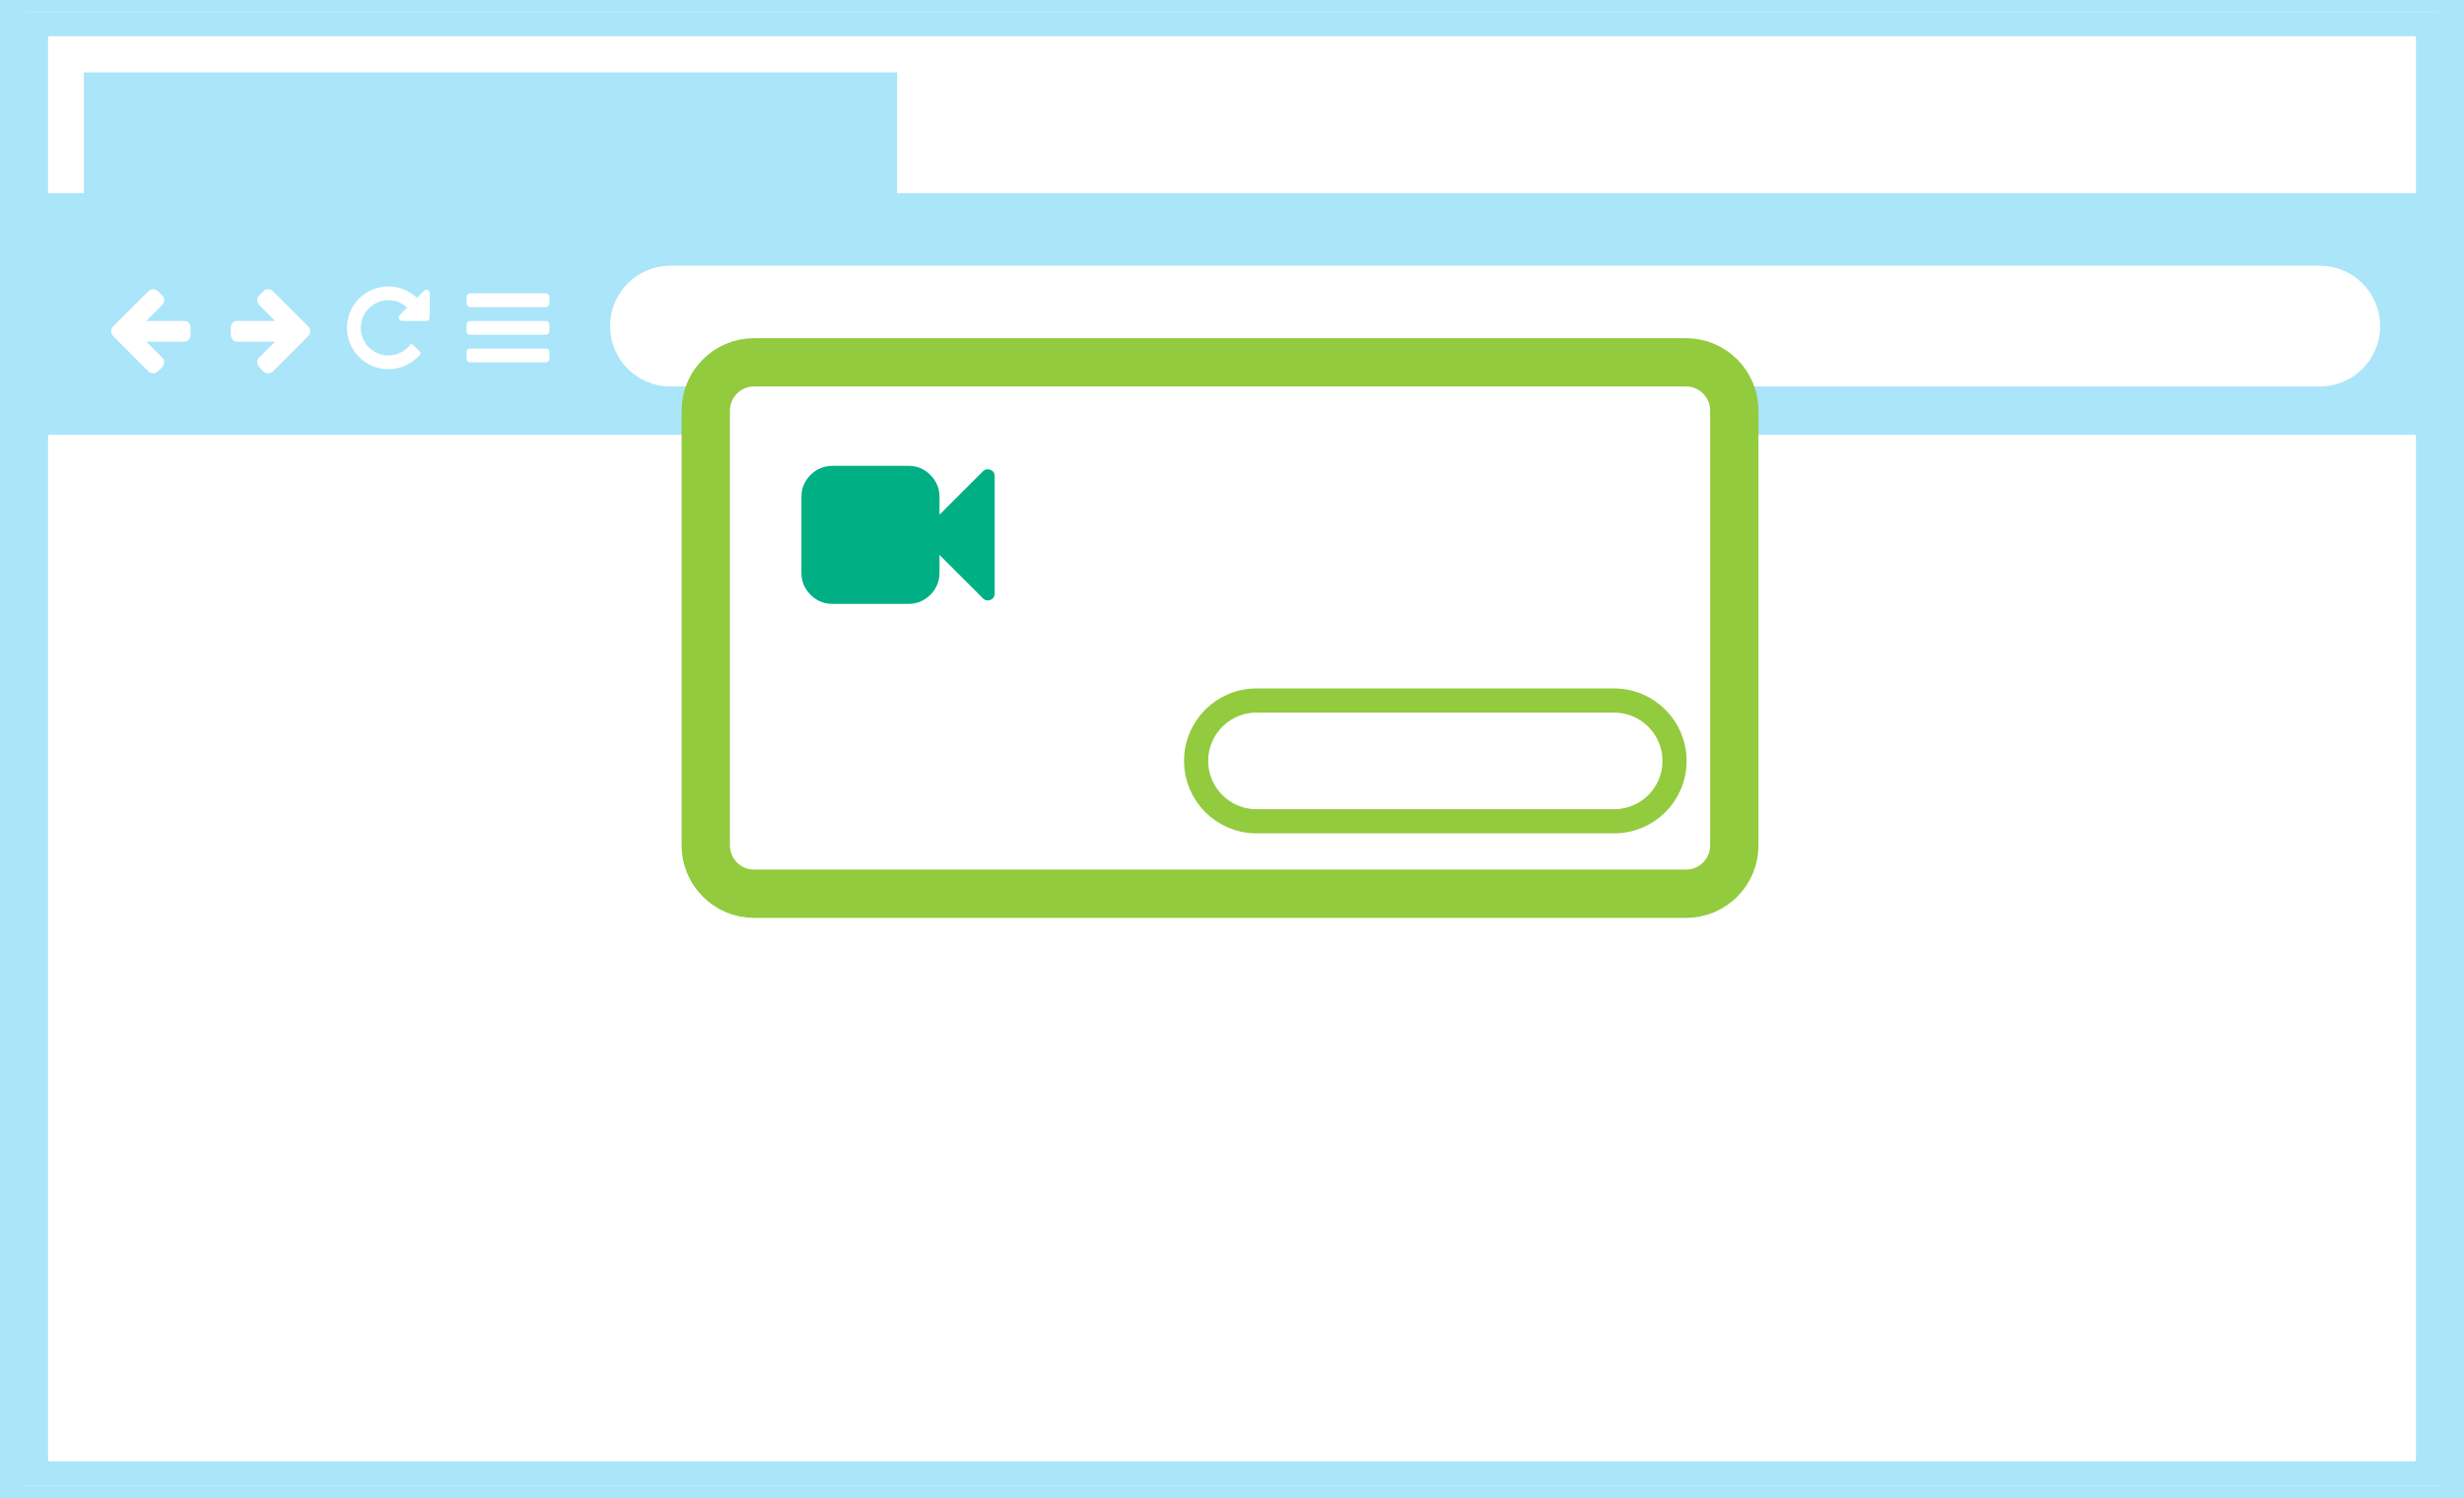
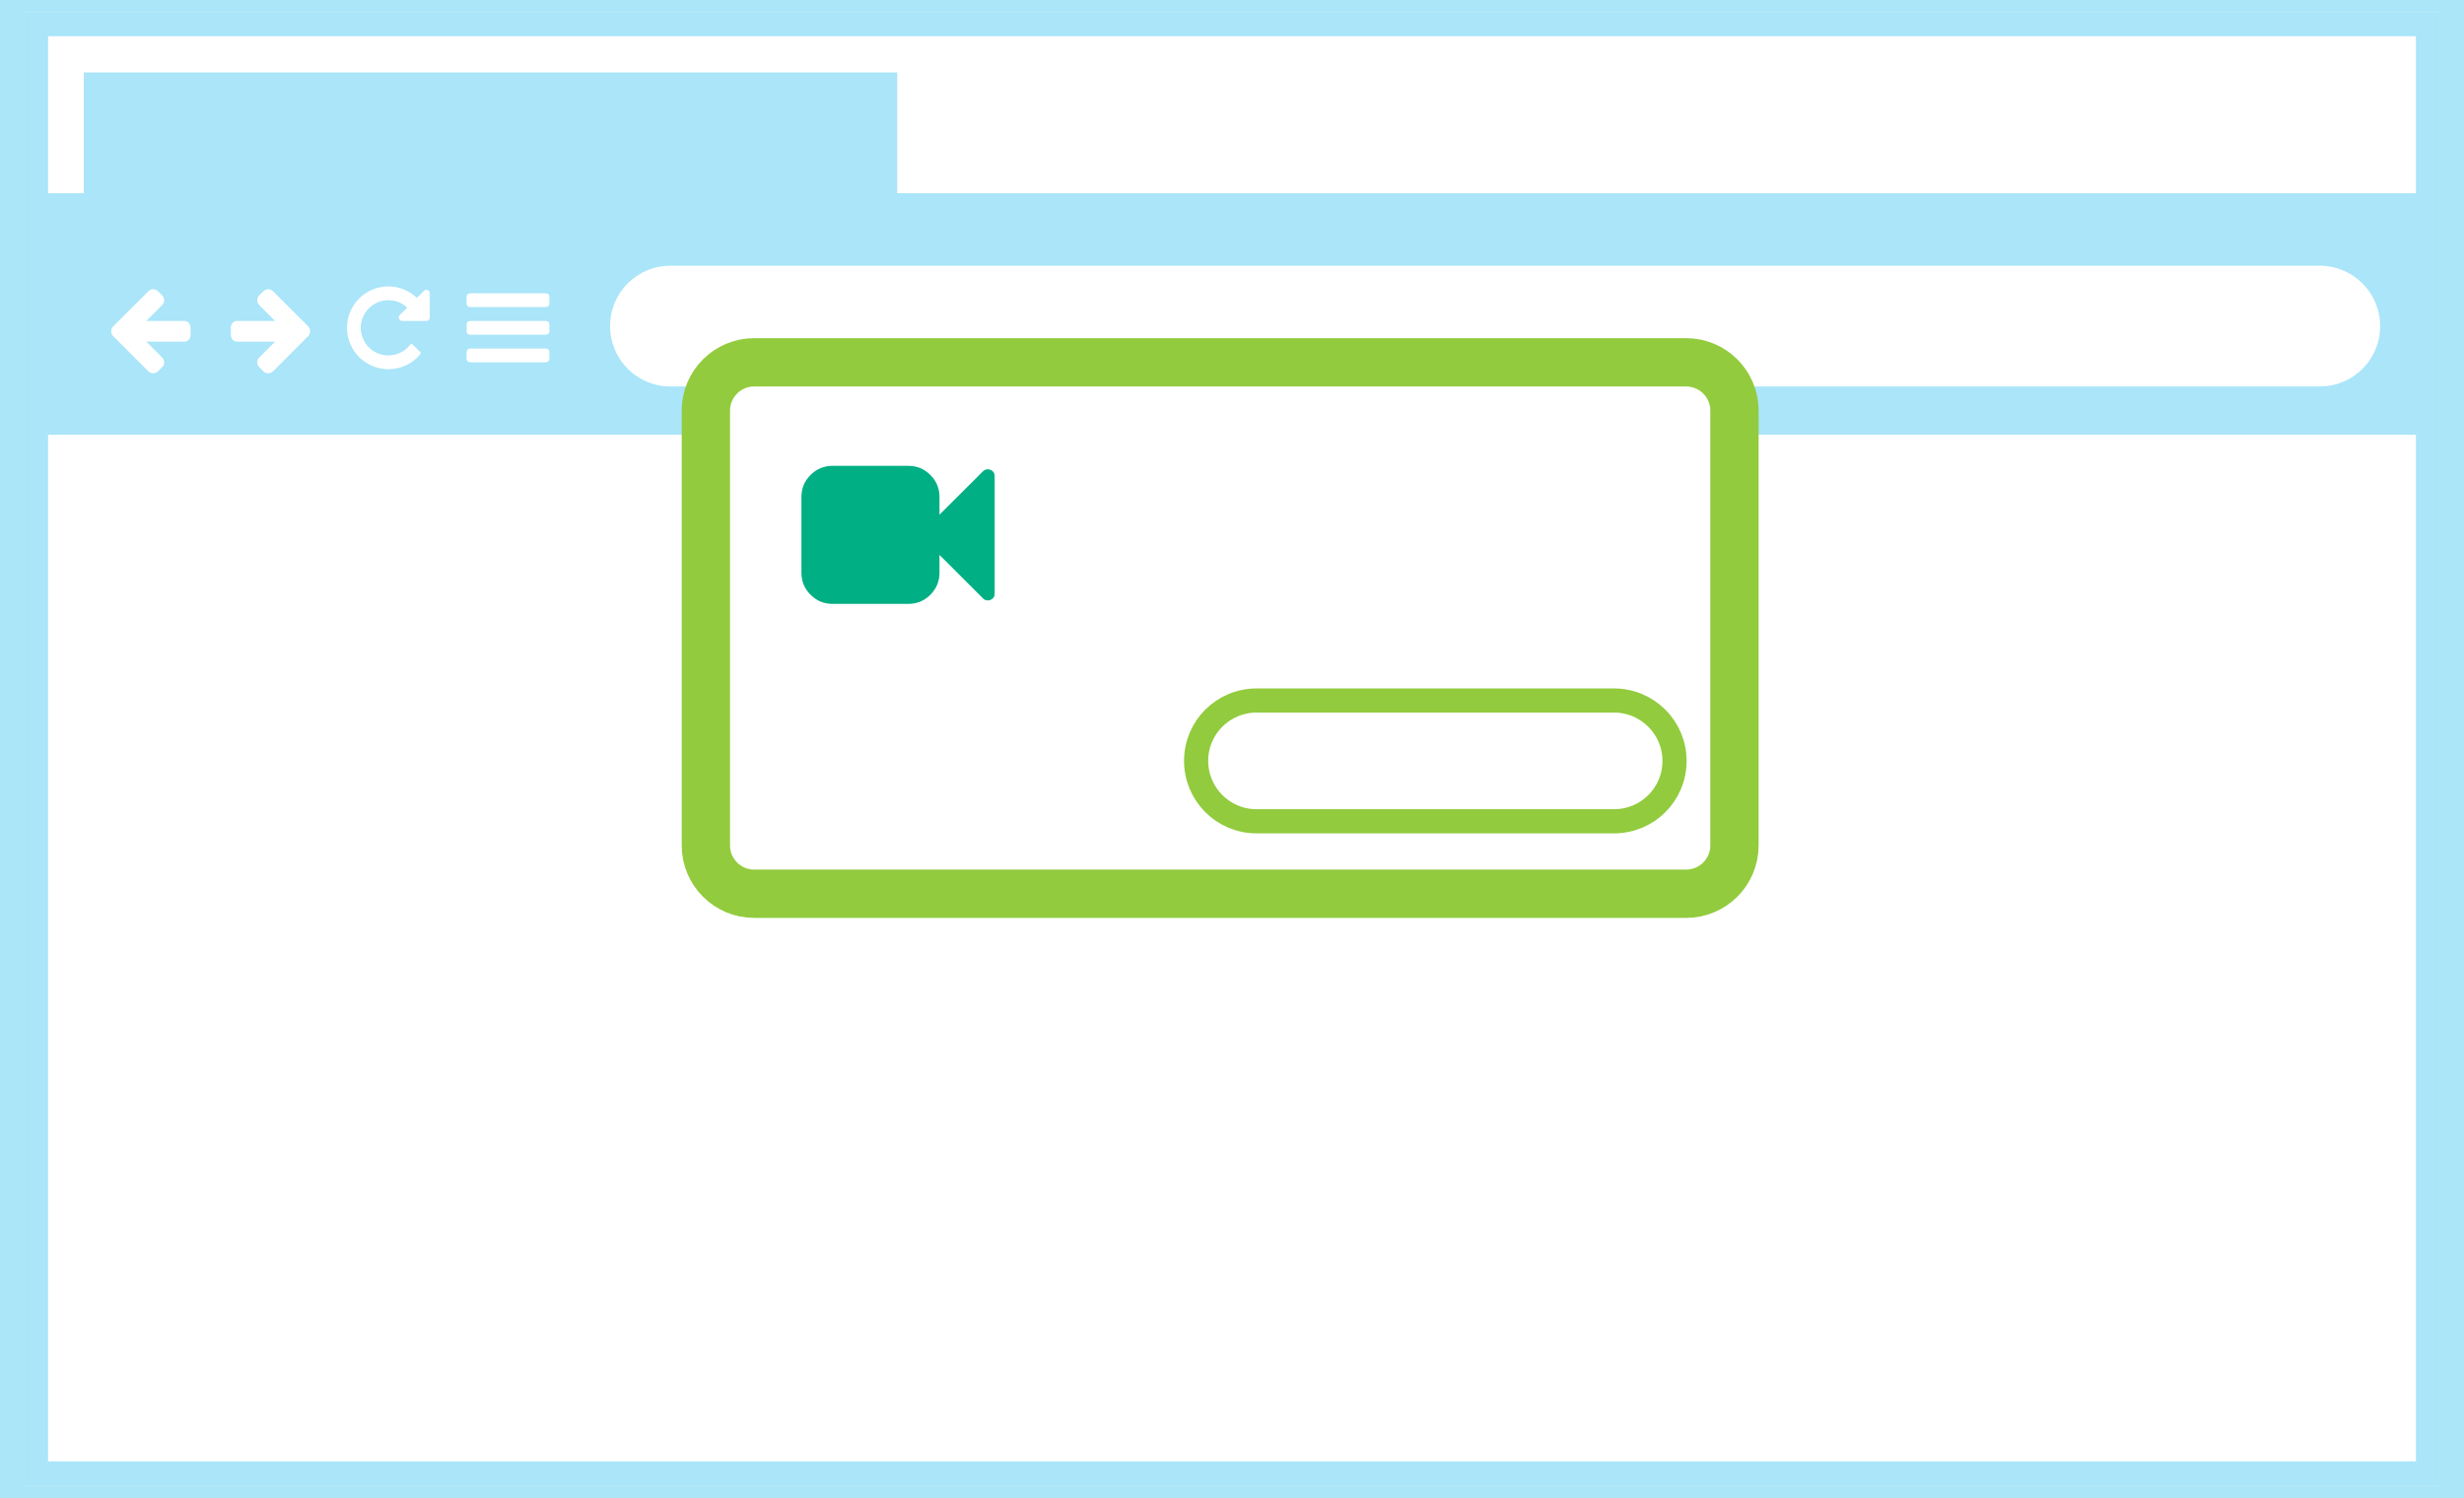
- <svg xmlns="http://www.w3.org/2000/svg" width="102px" height="62px" viewBox="0 0 102 62" version="1.1">
-   <g stroke="none" stroke-width="1" fill="none" fill-rule="evenodd">
-     <g transform="translate(0.5, 0)">
-       <rect stroke="#AAE5F9" fill="#FFFFFF" x="0.99" y="1" width="99.02" height="60" />
-       <rect fill="#AAE5F9" x="2.971" y="3" width="33.667" height="13" />
-       <rect fill="#AAE5F9" x="0.99" y="8" width="99.02" height="10" />
-       <path d="M27.256,11 C25.875,11 24.755,12.11 24.755,13.5 L24.755,13.5 C24.755,14.881 25.869,16 27.254,16 L46.917,16 L95.528,16 C96.91,16 98.029,14.89 98.029,13.5 L98.029,13.5 C98.029,12.119 96.908,11 95.528,11 L27.256,11 Z" fill="#FFFFFF" />
-       <rect stroke="#92CB3E" stroke-width="2" fill="#FFFFFF" x="28.716" y="15" width="42.578" height="22" rx="2" />
-       <path d="M51.523,29 C50.138,29 49.015,30.11 49.015,31.5 L49.015,31.5 C49.015,32.881 50.133,34 51.512,34 L55.005,34 L66.316,34 C67.698,34 68.819,32.89 68.819,31.5 L68.819,31.5 C68.819,30.119 67.697,29 66.31,29 L51.523,29 Z" stroke="#92CB3E" fill="#FFFFFF" />
-       <rect stroke="#ABE6F8" x="0" y="0" width="101" height="62" />
-       <path d="M40.676,19.714 L40.676,24.571 C40.676,24.696 40.618,24.784 40.502,24.835 C40.464,24.85 40.426,24.857 40.391,24.857 C40.31,24.857 40.243,24.829 40.19,24.772 L38.391,22.973 L38.391,23.714 C38.391,24.068 38.265,24.371 38.014,24.623 C37.762,24.874 37.459,25 37.105,25 L33.962,25 C33.608,25 33.305,24.874 33.054,24.623 C32.802,24.371 32.676,24.068 32.676,23.714 L32.676,20.571 C32.676,20.217 32.802,19.914 33.054,19.663 C33.305,19.411 33.608,19.286 33.962,19.286 L37.105,19.286 C37.459,19.286 37.762,19.411 38.014,19.663 C38.265,19.914 38.391,20.217 38.391,20.571 L38.391,21.308 L40.19,19.513 C40.243,19.457 40.31,19.429 40.391,19.429 C40.426,19.429 40.464,19.436 40.502,19.451 C40.618,19.501 40.676,19.589 40.676,19.714 L40.676,19.714 Z" fill="#00AF84" />
-       <path d="M22.242,14.571 L22.242,14.857 C22.242,14.896 22.228,14.929 22.2,14.958 C22.172,14.986 22.138,15 22.099,15 L18.957,15 C18.918,15 18.884,14.986 18.856,14.958 C18.828,14.929 18.814,14.896 18.814,14.857 L18.814,14.571 C18.814,14.533 18.828,14.499 18.856,14.471 C18.884,14.443 18.918,14.429 18.957,14.429 L22.099,14.429 C22.138,14.429 22.172,14.443 22.2,14.471 C22.228,14.499 22.242,14.533 22.242,14.571 L22.242,14.571 Z M22.242,13.429 L22.242,13.714 C22.242,13.753 22.228,13.786 22.2,13.815 C22.172,13.843 22.138,13.857 22.099,13.857 L18.957,13.857 C18.918,13.857 18.884,13.843 18.856,13.815 C18.828,13.786 18.814,13.753 18.814,13.714 L18.814,13.429 C18.814,13.39 18.828,13.356 18.856,13.328 C18.884,13.3 18.918,13.286 18.957,13.286 L22.099,13.286 C22.138,13.286 22.172,13.3 22.2,13.328 C22.228,13.356 22.242,13.39 22.242,13.429 L22.242,13.429 Z M22.242,12.286 L22.242,12.571 C22.242,12.61 22.228,12.644 22.2,12.672 C22.172,12.7 22.138,12.714 22.099,12.714 L18.957,12.714 C18.918,12.714 18.884,12.7 18.856,12.672 C18.828,12.644 18.814,12.61 18.814,12.571 L18.814,12.286 C18.814,12.247 18.828,12.214 18.856,12.185 C18.884,12.157 18.918,12.143 18.957,12.143 L22.099,12.143 C22.138,12.143 22.172,12.157 22.2,12.185 C22.228,12.214 22.242,12.247 22.242,12.286 L22.242,12.286 Z" fill="#FFFFFF" />
-       <path d="M7.389,13.571 L7.389,13.857 C7.389,13.936 7.365,14.003 7.317,14.059 C7.268,14.115 7.206,14.143 7.128,14.143 L5.557,14.143 L6.211,14.799 C6.267,14.853 6.296,14.92 6.296,15 C6.296,15.08 6.267,15.147 6.211,15.201 L6.043,15.371 C5.988,15.426 5.921,15.453 5.842,15.453 C5.765,15.453 5.697,15.426 5.639,15.371 L4.186,13.915 C4.131,13.86 4.104,13.793 4.104,13.714 C4.104,13.637 4.131,13.569 4.186,13.511 L5.639,12.06 C5.696,12.004 5.764,11.975 5.842,11.975 C5.92,11.975 5.987,12.004 6.043,12.06 L6.211,12.225 C6.267,12.282 6.296,12.35 6.296,12.429 C6.296,12.507 6.267,12.575 6.211,12.632 L5.557,13.286 L7.128,13.286 C7.206,13.286 7.268,13.314 7.317,13.369 C7.365,13.425 7.389,13.493 7.389,13.571 L7.389,13.571 Z" fill="#FFFFFF" />
-       <path d="M12.34,13.571 L12.34,13.857 C12.34,13.936 12.316,14.003 12.268,14.059 C12.219,14.115 12.157,14.143 12.079,14.143 L10.508,14.143 L11.162,14.799 C11.218,14.853 11.247,14.92 11.247,15 C11.247,15.08 11.218,15.147 11.162,15.201 L10.994,15.371 C10.939,15.426 10.872,15.453 10.793,15.453 C10.716,15.453 10.648,15.426 10.59,15.371 L9.137,13.915 C9.082,13.86 9.055,13.793 9.055,13.714 C9.055,13.637 9.082,13.569 9.137,13.511 L10.59,12.06 C10.647,12.004 10.715,11.975 10.793,11.975 C10.871,11.975 10.938,12.004 10.994,12.06 L11.162,12.225 C11.218,12.282 11.247,12.35 11.247,12.429 C11.247,12.507 11.218,12.575 11.162,12.632 L10.508,13.286 L12.079,13.286 C12.157,13.286 12.219,13.314 12.268,13.369 C12.316,13.425 12.34,13.493 12.34,13.571 L12.34,13.571 Z" fill="#FFFFFF" transform="translate(10.69748, 13.71429) scale(-1, 1) translate(-10.69748, -13.71429) " />
-       <path d="M17.291,12.143 L17.291,13.143 C17.291,13.182 17.277,13.215 17.249,13.243 C17.221,13.272 17.187,13.286 17.148,13.286 L16.148,13.286 C16.086,13.286 16.042,13.256 16.017,13.196 C15.991,13.138 16.002,13.087 16.048,13.042 L16.356,12.734 C16.136,12.531 15.876,12.429 15.577,12.429 C15.422,12.429 15.275,12.459 15.134,12.519 C14.993,12.579 14.872,12.661 14.769,12.763 C14.666,12.866 14.585,12.988 14.525,13.128 C14.464,13.269 14.434,13.417 14.434,13.571 C14.434,13.726 14.464,13.874 14.525,14.015 C14.585,14.155 14.666,14.277 14.769,14.379 C14.872,14.482 14.993,14.564 15.134,14.624 C15.275,14.684 15.422,14.714 15.577,14.714 C15.754,14.714 15.922,14.676 16.079,14.598 C16.237,14.521 16.37,14.411 16.479,14.27 C16.489,14.255 16.506,14.246 16.53,14.243 C16.551,14.243 16.57,14.25 16.586,14.263 L16.892,14.571 C16.905,14.583 16.912,14.599 16.913,14.617 C16.914,14.636 16.908,14.653 16.896,14.667 C16.734,14.864 16.538,15.016 16.307,15.124 C16.076,15.232 15.833,15.286 15.577,15.286 C15.345,15.286 15.123,15.24 14.912,15.15 C14.701,15.059 14.518,14.937 14.365,14.783 C14.212,14.63 14.09,14.448 13.999,14.237 C13.908,14.025 13.863,13.804 13.863,13.571 C13.863,13.339 13.908,13.118 13.999,12.906 C14.09,12.695 14.212,12.513 14.365,12.359 C14.518,12.206 14.701,12.084 14.912,11.993 C15.123,11.903 15.345,11.857 15.577,11.857 C15.796,11.857 16.007,11.898 16.212,11.981 C16.417,12.064 16.599,12.18 16.758,12.33 L17.048,12.042 C17.091,11.996 17.143,11.986 17.204,12.011 C17.262,12.036 17.291,12.08 17.291,12.143 L17.291,12.143 Z" fill="#FFFFFF" />
+ <svg xmlns="http://www.w3.org/2000/svg" width="102px" height="62px" viewBox="0 0 102 62">
+   <g stroke="none" fill="none" fill-rule="evenodd">
+     <g transform="translate(0.5,0.0)">
+       <rect stroke="#aae5f9" fill="#fff" x="0.99" y="1" width="99.02" height="60" />
+       <rect fill="#aae5f9" x="2.97" y="3" width="33.67" height="13" />
+       <rect fill="#aae5f9" x="0.99" y="8" width="99.02" height="10" />
+       <path fill="#fff" d="M27.256,11 C25.875,11 24.755,12.11 24.755,13.5 L24.755,13.5 C24.755,14.881 25.869,16 27.254,16 L46.917,16 L95.528,16 C96.91,16 98.029,14.89 98.029,13.5 L98.029,13.5 C98.029,12.119 96.908,11 95.528,11 L27.256,11 Z" />
+       <rect stroke="#92cb3e" stroke-width="2" fill="#fff" x="28.72" y="15" width="42.58" height="22" rx="2" />
+       <path stroke="#92cb3e" fill="#fff" d="M51.523,29 C50.138,29 49.015,30.11 49.015,31.5 L49.015,31.5 C49.015,32.881 50.133,34 51.512,34 L55.005,34 L66.316,34 C67.698,34 68.819,32.89 68.819,31.5 L68.819,31.5 C68.819,30.119 67.697,29 66.31,29 L51.523,29 Z" />
+       <rect stroke="#abe6f8" width="101" height="62" />
+       <path fill="#00af84" d="M40.676,19.714 L40.676,24.571 C40.676,24.696 40.618,24.784 40.502,24.835 C40.464,24.85 40.426,24.857 40.391,24.857 C40.31,24.857 40.243,24.829 40.19,24.772 L38.391,22.973 L38.391,23.714 C38.391,24.068 38.265,24.371 38.014,24.623 C37.762,24.874 37.459,25 37.105,25 L33.962,25 C33.608,25 33.305,24.874 33.054,24.623 C32.802,24.371 32.676,24.068 32.676,23.714 L32.676,20.571 C32.676,20.217 32.802,19.914 33.054,19.663 C33.305,19.411 33.608,19.286 33.962,19.286 L37.105,19.286 C37.459,19.286 37.762,19.411 38.014,19.663 C38.265,19.914 38.391,20.217 38.391,20.571 L38.391,21.308 L40.19,19.513 C40.243,19.457 40.31,19.429 40.391,19.429 C40.426,19.429 40.464,19.436 40.502,19.451 C40.618,19.501 40.676,19.589 40.676,19.714 L40.676,19.714 Z" />
+       <path fill="#fff" d="M22.242,14.571 L22.242,14.857 C22.242,14.896 22.228,14.929 22.2,14.958 C22.172,14.986 22.138,15 22.099,15 L18.957,15 C18.918,15 18.884,14.986 18.856,14.958 C18.828,14.929 18.814,14.896 18.814,14.857 L18.814,14.571 C18.814,14.533 18.828,14.499 18.856,14.471 C18.884,14.443 18.918,14.429 18.957,14.429 L22.099,14.429 C22.138,14.429 22.172,14.443 22.2,14.471 C22.228,14.499 22.242,14.533 22.242,14.571 L22.242,14.571 Z M22.242,13.429 L22.242,13.714 C22.242,13.753 22.228,13.786 22.2,13.815 C22.172,13.843 22.138,13.857 22.099,13.857 L18.957,13.857 C18.918,13.857 18.884,13.843 18.856,13.815 C18.828,13.786 18.814,13.753 18.814,13.714 L18.814,13.429 C18.814,13.39 18.828,13.356 18.856,13.328 C18.884,13.3 18.918,13.286 18.957,13.286 L22.099,13.286 C22.138,13.286 22.172,13.3 22.2,13.328 C22.228,13.356 22.242,13.39 22.242,13.429 L22.242,13.429 Z M22.242,12.286 L22.242,12.571 C22.242,12.61 22.228,12.644 22.2,12.672 C22.172,12.7 22.138,12.714 22.099,12.714 L18.957,12.714 C18.918,12.714 18.884,12.7 18.856,12.672 C18.828,12.644 18.814,12.61 18.814,12.571 L18.814,12.286 C18.814,12.247 18.828,12.214 18.856,12.185 C18.884,12.157 18.918,12.143 18.957,12.143 L22.099,12.143 C22.138,12.143 22.172,12.157 22.2,12.185 C22.228,12.214 22.242,12.247 22.242,12.286 L22.242,12.286 Z" />
+       <path fill="#fff" d="M7.389,13.571 L7.389,13.857 C7.389,13.936 7.365,14.003 7.317,14.059 C7.268,14.115 7.206,14.143 7.128,14.143 L5.557,14.143 L6.211,14.799 C6.267,14.853 6.296,14.92 6.296,15 C6.296,15.08 6.267,15.147 6.211,15.201 L6.043,15.371 C5.988,15.426 5.921,15.453 5.842,15.453 C5.765,15.453 5.697,15.426 5.639,15.371 L4.186,13.915 C4.131,13.86 4.104,13.793 4.104,13.714 C4.104,13.637 4.131,13.569 4.186,13.511 L5.639,12.06 C5.696,12.004 5.764,11.975 5.842,11.975 C5.92,11.975 5.987,12.004 6.043,12.06 L6.211,12.225 C6.267,12.282 6.296,12.35 6.296,12.429 C6.296,12.507 6.267,12.575 6.211,12.632 L5.557,13.286 L7.128,13.286 C7.206,13.286 7.268,13.314 7.317,13.369 C7.365,13.425 7.389,13.493 7.389,13.571 L7.389,13.571 Z" />
+       <path fill="#fff" d="M12.34,13.571 L12.34,13.857 C12.34,13.936 12.316,14.003 12.268,14.059 C12.219,14.115 12.157,14.143 12.079,14.143 L10.508,14.143 L11.162,14.799 C11.218,14.853 11.247,14.92 11.247,15 C11.247,15.08 11.218,15.147 11.162,15.201 L10.994,15.371 C10.939,15.426 10.872,15.453 10.793,15.453 C10.716,15.453 10.648,15.426 10.59,15.371 L9.137,13.915 C9.082,13.86 9.055,13.793 9.055,13.714 C9.055,13.637 9.082,13.569 9.137,13.511 L10.59,12.06 C10.647,12.004 10.715,11.975 10.793,11.975 C10.871,11.975 10.938,12.004 10.994,12.06 L11.162,12.225 C11.218,12.282 11.247,12.35 11.247,12.429 C11.247,12.507 11.218,12.575 11.162,12.632 L10.508,13.286 L12.079,13.286 C12.157,13.286 12.219,13.314 12.268,13.369 C12.316,13.425 12.34,13.493 12.34,13.571 L12.34,13.571 Z" transform="translate(10.69748, 13.71429) scale(-1, 1) translate(-10.69748, -13.71429) " />
+       <path fill="#fff" d="M17.291,12.143 L17.291,13.143 C17.291,13.182 17.277,13.215 17.249,13.243 C17.221,13.272 17.187,13.286 17.148,13.286 L16.148,13.286 C16.086,13.286 16.042,13.256 16.017,13.196 C15.991,13.138 16.002,13.087 16.048,13.042 L16.356,12.734 C16.136,12.531 15.876,12.429 15.577,12.429 C15.422,12.429 15.275,12.459 15.134,12.519 C14.993,12.579 14.872,12.661 14.769,12.763 C14.666,12.866 14.585,12.988 14.525,13.128 C14.464,13.269 14.434,13.417 14.434,13.571 C14.434,13.726 14.464,13.874 14.525,14.015 C14.585,14.155 14.666,14.277 14.769,14.379 C14.872,14.482 14.993,14.564 15.134,14.624 C15.275,14.684 15.422,14.714 15.577,14.714 C15.754,14.714 15.922,14.676 16.079,14.598 C16.237,14.521 16.37,14.411 16.479,14.27 C16.489,14.255 16.506,14.246 16.53,14.243 C16.551,14.243 16.57,14.25 16.586,14.263 L16.892,14.571 C16.905,14.583 16.912,14.599 16.913,14.617 C16.914,14.636 16.908,14.653 16.896,14.667 C16.734,14.864 16.538,15.016 16.307,15.124 C16.076,15.232 15.833,15.286 15.577,15.286 C15.345,15.286 15.123,15.24 14.912,15.15 C14.701,15.059 14.518,14.937 14.365,14.783 C14.212,14.63 14.09,14.448 13.999,14.237 C13.908,14.025 13.863,13.804 13.863,13.571 C13.863,13.339 13.908,13.118 13.999,12.906 C14.09,12.695 14.212,12.513 14.365,12.359 C14.518,12.206 14.701,12.084 14.912,11.993 C15.123,11.903 15.345,11.857 15.577,11.857 C15.796,11.857 16.007,11.898 16.212,11.981 C16.417,12.064 16.599,12.18 16.758,12.33 L17.048,12.042 C17.091,11.996 17.143,11.986 17.204,12.011 C17.262,12.036 17.291,12.08 17.291,12.143 L17.291,12.143 Z" />
    </g>
  </g>
</svg>
